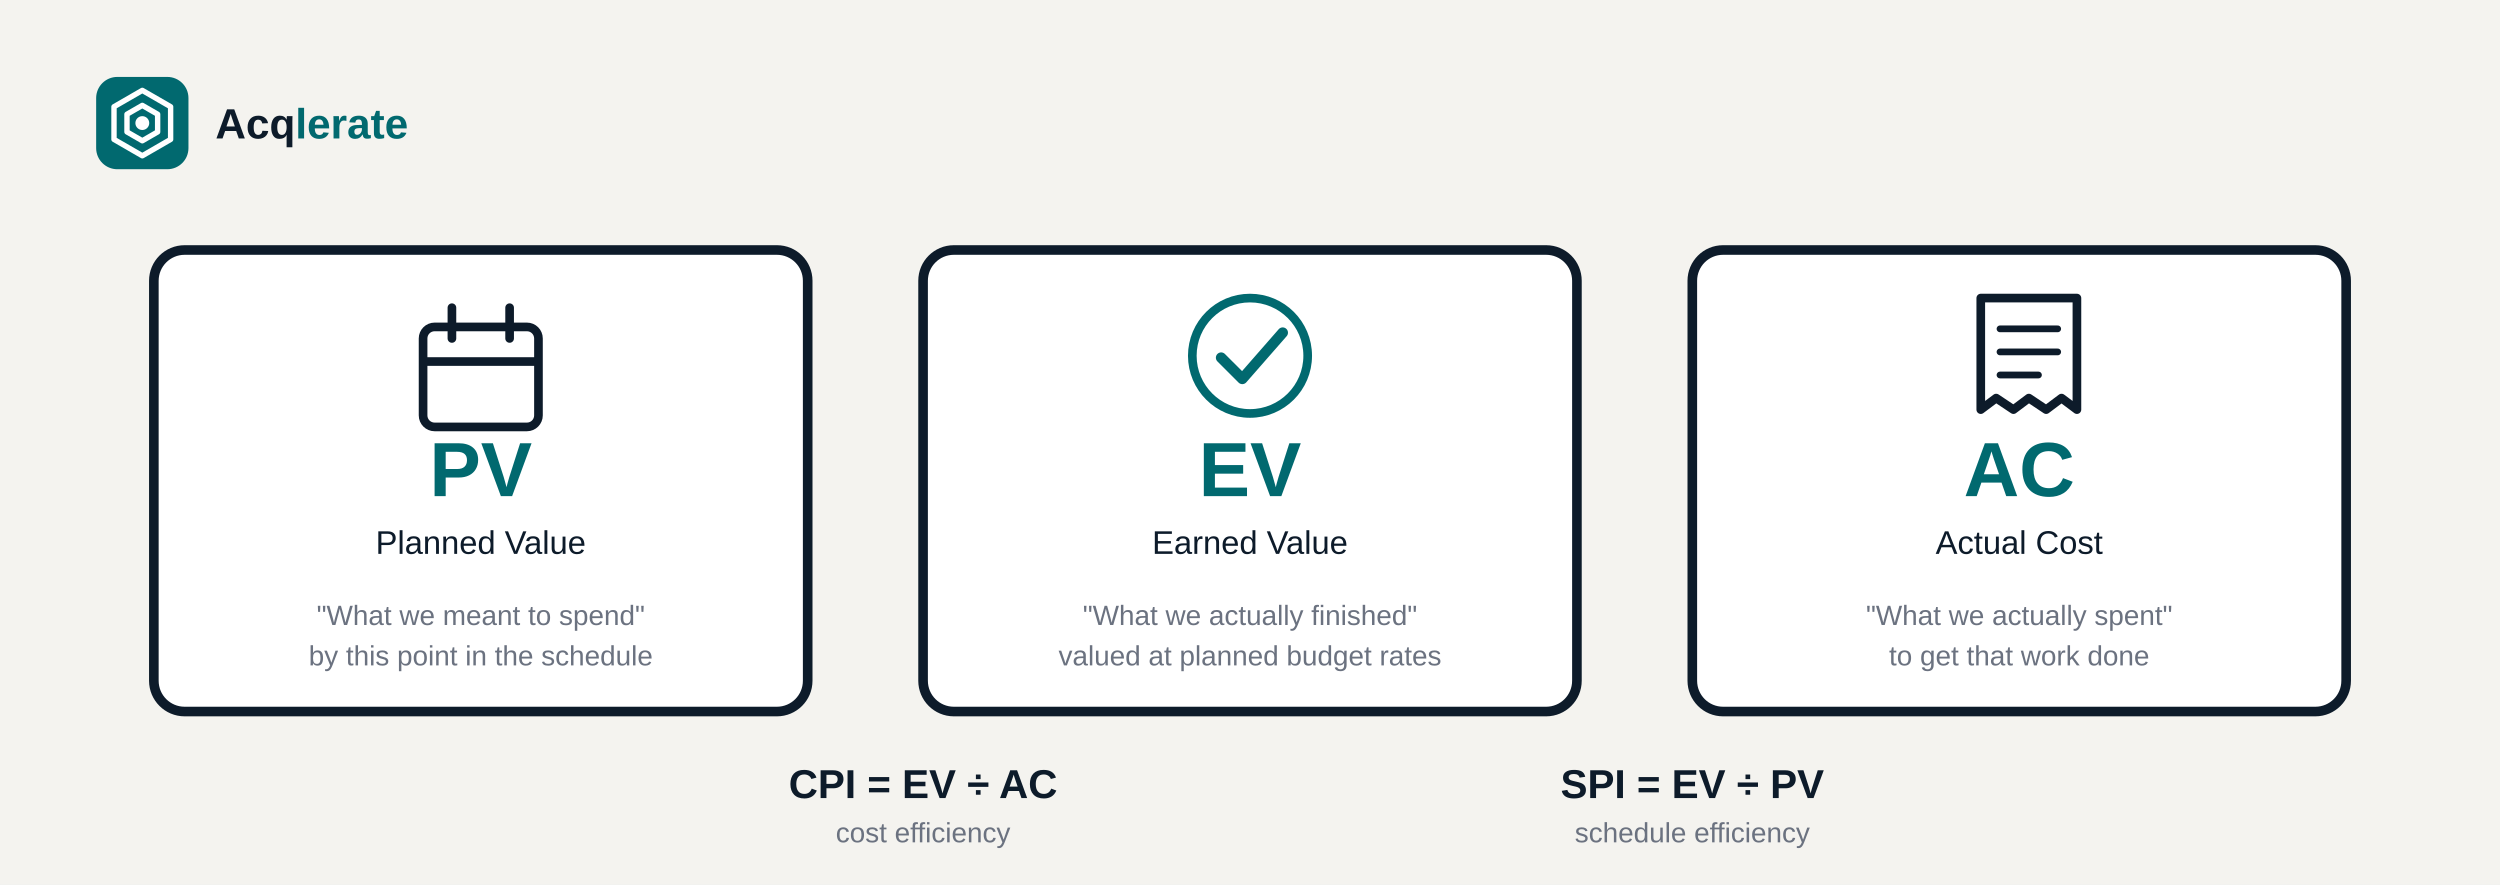
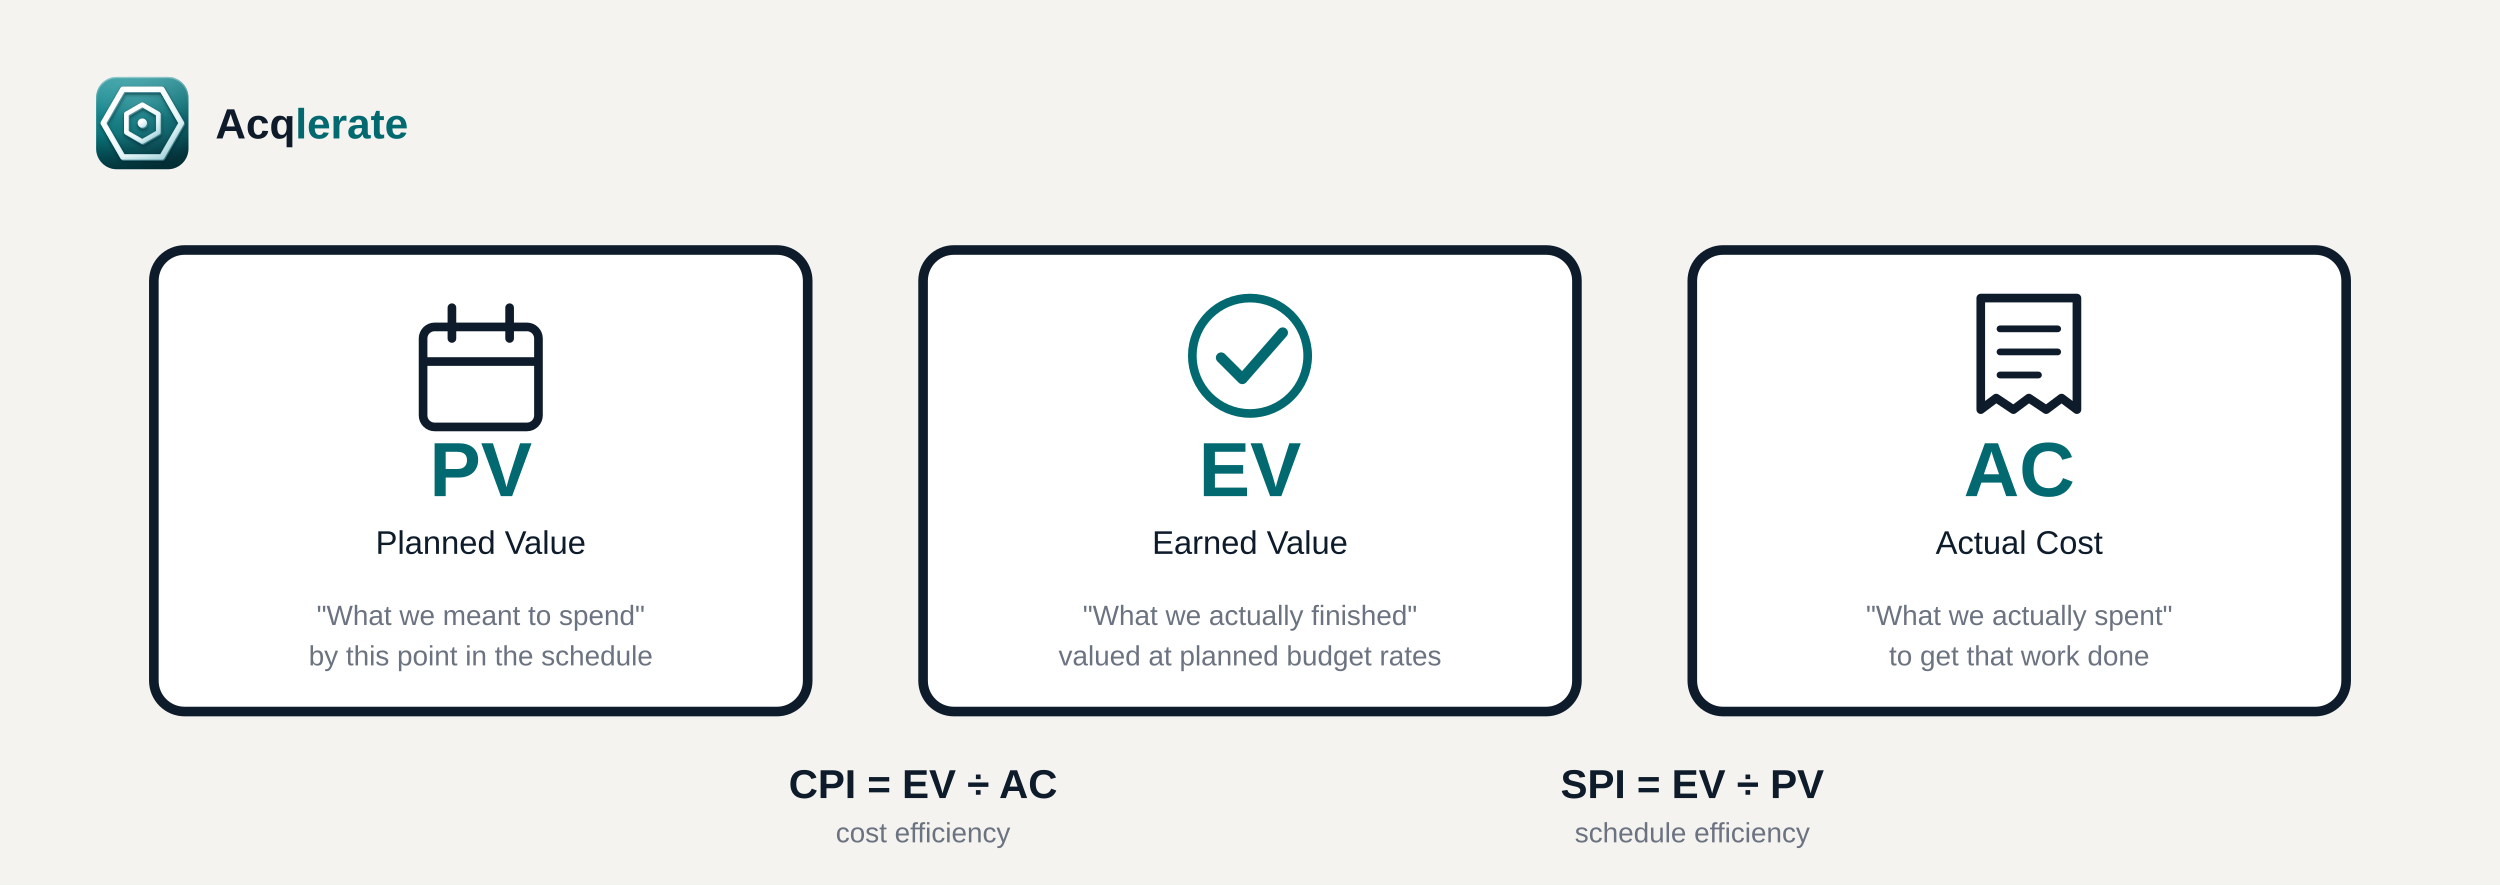
<svg xmlns="http://www.w3.org/2000/svg" viewBox="0 0 1300 460" width="1300" height="460">
  <rect width="1300" height="460" fill="#F4F3EF" />
  <g transform="translate(50,40)">
-     <rect x="0" y="0" width="48" height="48" rx="11" fill="#01696F" />
-     <polygon points="24.0,7.0 38.72,15.5 38.72,32.5 24.0,41.0 9.28,32.5 9.28,15.5" fill="none" stroke="#FFFFFF" stroke-width="2.8" stroke-linejoin="round" />
-     <polygon points="24.0,14.8 31.97,19.4 31.97,28.6 24.0,33.2 16.03,28.6 16.03,19.4" fill="none" stroke="#FFFFFF" stroke-width="2.8" stroke-linejoin="round" />
-     <circle cx="24" cy="24" r="3.6" fill="#FFFFFF" />
+     <svg x="0" y="0" width="48" height="48" viewBox="0 0 1024 1024">
+       <defs>
+         <linearGradient id="tileBg" x1="0.288" y1="0.045" x2="0.712" y2="0.955">
+           <stop offset="0" stop-color="#0b868c" />
+           <stop offset="0.47" stop-color="#01696f" />
+           <stop offset="1" stop-color="#063c46" />
+         </linearGradient>
+         <radialGradient id="bloom" gradientUnits="userSpaceOnUse" cx="471.04" cy="307.2" r="798.72" gradientTransform="matrix(1 0 0 0.8718 0 39.38)">
+           <stop offset="0" stop-color="#7ecfd6" stop-opacity="0.30" />
+           <stop offset="0.75" stop-color="#7ecfd6" stop-opacity="0.06" />
+           <stop offset="1" stop-color="#7ecfd6" stop-opacity="0" />
+         </radialGradient>
+         <linearGradient id="sheen" x1="0" y1="0" x2="0" y2="0.44">
+           <stop offset="0" stop-color="#ffffff" stop-opacity="0.20" />
+           <stop offset="1" stop-color="#ffffff" stop-opacity="0" />
+         </linearGradient>
+         <linearGradient id="rim" x1="0" y1="0" x2="0" y2="0.30">
+           <stop offset="0" stop-color="#ffffff" stop-opacity="0.38" />
+           <stop offset="1" stop-color="#ffffff" stop-opacity="0" />
+         </linearGradient>
+         <linearGradient id="foot" x1="0" y1="0.62" x2="0" y2="1">
+           <stop offset="0" stop-color="#001418" stop-opacity="0" />
+           <stop offset="1" stop-color="#001418" stop-opacity="0.40" />
+         </linearGradient>
+         <clipPath id="tileClip">
+           <rect width="1024" height="1024" rx="229.07" ry="229.07" />
+         </clipPath>
+       </defs>
+       <g clip-path="url(#tileClip)">
+         <rect width="1024" height="1024" fill="url(#tileBg)" />
+         <rect width="1024" height="1024" fill="url(#bloom)" />
+         <rect width="1024" height="1024" fill="url(#sheen)" />
+         <rect width="1024" height="1024" fill="url(#foot)" />
+         <rect x="7" y="7" width="1010" height="1010" rx="222.07" ry="222.07" fill="none" stroke="url(#rim)" stroke-width="14" />
+         <svg x="40.96" y="40.96" width="942.08" height="942.08" viewBox="0 0 200 200" overflow="visible">
+           <defs>
+             <linearGradient id="sgm" x1="0.12" y1="0.02" x2="0.86" y2="0.98">
+               <stop offset="0" stop-color="#ffffff" />
+               <stop offset="0.34" stop-color="#f6fdfe" />
+               <stop offset="0.68" stop-color="#ddf2f5" />
+               <stop offset="1" stop-color="#a5d4db" />
+             </linearGradient>
+             <linearGradient id="slm" x1="0.1" y1="0" x2="0.9" y2="1">
+               <stop offset="0" stop-color="#5d9aa2" />
+               <stop offset="1" stop-color="#3d7c86" />
+             </linearGradient>
+             <linearGradient id="shm" x1="0" y1="0" x2="0.75" y2="1">
+               <stop offset="0" stop-color="#ffffff" stop-opacity="1" />
+               <stop offset="0.46" stop-color="#ffffff" stop-opacity="0.62" />
+               <stop offset="1" stop-color="#ffffff" stop-opacity="0.10" />
+             </linearGradient>
+             <filter id="sdm" x="-35%" y="-35%" width="170%" height="170%">
+               <feDropShadow dx="0.6" dy="4.6" stdDeviation="4.2" flood-color="#01262c" flood-opacity="0.52" />
+             </filter>
+           </defs>
+           <g filter="url(#sdm)">
+             <g transform="translate(0.4,0.9)" fill="none" stroke="#023f47" stroke-linejoin="round" stroke-linecap="round" opacity="0.55">
+               <polygon points="192.00,100.00 146.00,179.67 54.00,179.67 8.00,100.00 54.00,20.33 146.00,20.33" stroke-width="15.80" />
+               <polygon points="137.59,121.70 100.00,143.40 62.41,121.70 62.41,78.30 100.00,56.60 137.59,78.30" stroke-width="13.60" />
+             </g>
+             <g transform="translate(1.8,2.3)" fill="none" stroke="url(#slm)" stroke-linejoin="round" stroke-linecap="round">
+               <polygon points="192.00,100.00 146.00,179.67 54.00,179.67 8.00,100.00 54.00,20.33 146.00,20.33" stroke-width="13.0" />
+               <polygon points="137.59,121.70 100.00,143.40 62.41,121.70 62.41,78.30 100.00,56.60 137.59,78.30" stroke-width="11.0" />
+             </g>
+             <g fill="none" stroke="url(#sgm)" stroke-linejoin="round" stroke-linecap="round">
+               <polygon points="192.00,100.00 146.00,179.67 54.00,179.67 8.00,100.00 54.00,20.33 146.00,20.33" stroke-width="13.0" />
+               <polygon points="137.59,121.70 100.00,143.40 62.41,121.70 62.41,78.30 100.00,56.60 137.59,78.30" stroke-width="11.0" />
+             </g>
+             <circle cx="100.4" cy="100.9" r="12.30" fill="#023f47" opacity="0.55" />
+             <circle cx="101.8" cy="102.3" r="11.0" fill="url(#slm)" />
+             <circle cx="100" cy="100" r="11.0" fill="url(#sgm)" />
+             <g transform="translate(-1.1,-1.7)" fill="none" stroke="url(#shm)" stroke-linejoin="round" stroke-linecap="round">
+               <polygon points="192.00,100.00 146.00,179.67 54.00,179.67 8.00,100.00 54.00,20.33 146.00,20.33" stroke-width="4.94" />
+               <polygon points="137.59,121.70 100.00,143.40 62.41,121.70 62.41,78.30 100.00,56.60 137.59,78.30" stroke-width="4.18" />
+             </g>
+             <circle cx="96.70" cy="96.04" r="4.84" fill="#ffffff" opacity="0.85" />
+           </g>
+         </svg>
+       </g>
+     </svg>
    <text x="62" y="32" font-family="Arial, sans-serif" font-size="22" font-weight="700" fill="#0D1B2A">Acq<tspan fill="#01696F">lerate</tspan>
    </text>
  </g>
  <g transform="translate(80,130)">
    <rect x="0" y="0" width="340" height="240" rx="16" fill="#FFFFFF" stroke="#0D1B2A" stroke-width="5" />
    <g transform="translate(140,30)">
      <rect x="0" y="10" width="60" height="52" rx="6" fill="none" stroke="#0D1B2A" stroke-width="4.5" />
      <line x1="0" y1="28" x2="60" y2="28" stroke="#0D1B2A" stroke-width="4.5" />
      <line x1="15" y1="0" x2="15" y2="16" stroke="#0D1B2A" stroke-width="4.5" stroke-linecap="round" />
      <line x1="45" y1="0" x2="45" y2="16" stroke="#0D1B2A" stroke-width="4.5" stroke-linecap="round" />
    </g>
    <text x="170" y="128" font-family="Arial, sans-serif" font-size="40" font-weight="800" fill="#01696F" text-anchor="middle">PV</text>
    <text x="170" y="158" font-family="Arial, sans-serif" font-size="17" fill="#0D1B2A" text-anchor="middle">Planned Value</text>
    <text x="170" y="195" font-family="Arial, sans-serif" font-size="14.5" fill="#6B7280" text-anchor="middle">"What we meant to spend"</text>
    <text x="170" y="216" font-family="Arial, sans-serif" font-size="14.5" fill="#6B7280" text-anchor="middle">by this point in the schedule</text>
  </g>
  <g transform="translate(480,130)">
    <rect x="0" y="0" width="340" height="240" rx="16" fill="#FFFFFF" stroke="#0D1B2A" stroke-width="5" />
    <g transform="translate(140,25)">
      <circle cx="30" cy="30" r="30" fill="none" stroke="#01696F" stroke-width="4.5" />
      <path d="M15 31 l11 11 l21 -24" fill="none" stroke="#01696F" stroke-width="5.5" stroke-linecap="round" stroke-linejoin="round" />
    </g>
    <text x="170" y="128" font-family="Arial, sans-serif" font-size="40" font-weight="800" fill="#01696F" text-anchor="middle">EV</text>
    <text x="170" y="158" font-family="Arial, sans-serif" font-size="17" fill="#0D1B2A" text-anchor="middle">Earned Value</text>
    <text x="170" y="195" font-family="Arial, sans-serif" font-size="14.5" fill="#6B7280" text-anchor="middle">"What we actually finished"</text>
    <text x="170" y="216" font-family="Arial, sans-serif" font-size="14.5" fill="#6B7280" text-anchor="middle">valued at planned budget rates</text>
  </g>
  <g transform="translate(880,130)">
    <rect x="0" y="0" width="340" height="240" rx="16" fill="#FFFFFF" stroke="#0D1B2A" stroke-width="5" />
    <g transform="translate(150,25)">
      <path d="M0 0 h50 v58 l-8 -6 l-8 6 l-9 -6 l-8 6 l-9 -6 l-8 6 z" fill="none" stroke="#0D1B2A" stroke-width="4.5" stroke-linejoin="round" />
      <line x1="10" y1="16" x2="40" y2="16" stroke="#0D1B2A" stroke-width="3.5" stroke-linecap="round" />
      <line x1="10" y1="28" x2="40" y2="28" stroke="#0D1B2A" stroke-width="3.5" stroke-linecap="round" />
      <line x1="10" y1="40" x2="30" y2="40" stroke="#0D1B2A" stroke-width="3.5" stroke-linecap="round" />
    </g>
    <text x="170" y="128" font-family="Arial, sans-serif" font-size="40" font-weight="800" fill="#01696F" text-anchor="middle">AC</text>
    <text x="170" y="158" font-family="Arial, sans-serif" font-size="17" fill="#0D1B2A" text-anchor="middle">Actual Cost</text>
    <text x="170" y="195" font-family="Arial, sans-serif" font-size="14.5" fill="#6B7280" text-anchor="middle">"What we actually spent"</text>
    <text x="170" y="216" font-family="Arial, sans-serif" font-size="14.5" fill="#6B7280" text-anchor="middle">to get that work done</text>
  </g>
  <text x="480" y="415" font-family="Arial, sans-serif" font-size="21" font-weight="700" fill="#0D1B2A" text-anchor="middle">CPI = EV ÷ AC</text>
  <text x="480" y="438" font-family="Arial, sans-serif" font-size="14.5" fill="#6B7280" text-anchor="middle">cost efficiency</text>
  <text x="880" y="415" font-family="Arial, sans-serif" font-size="21" font-weight="700" fill="#0D1B2A" text-anchor="middle">SPI = EV ÷ PV</text>
  <text x="880" y="438" font-family="Arial, sans-serif" font-size="14.5" fill="#6B7280" text-anchor="middle">schedule efficiency</text>
</svg>
